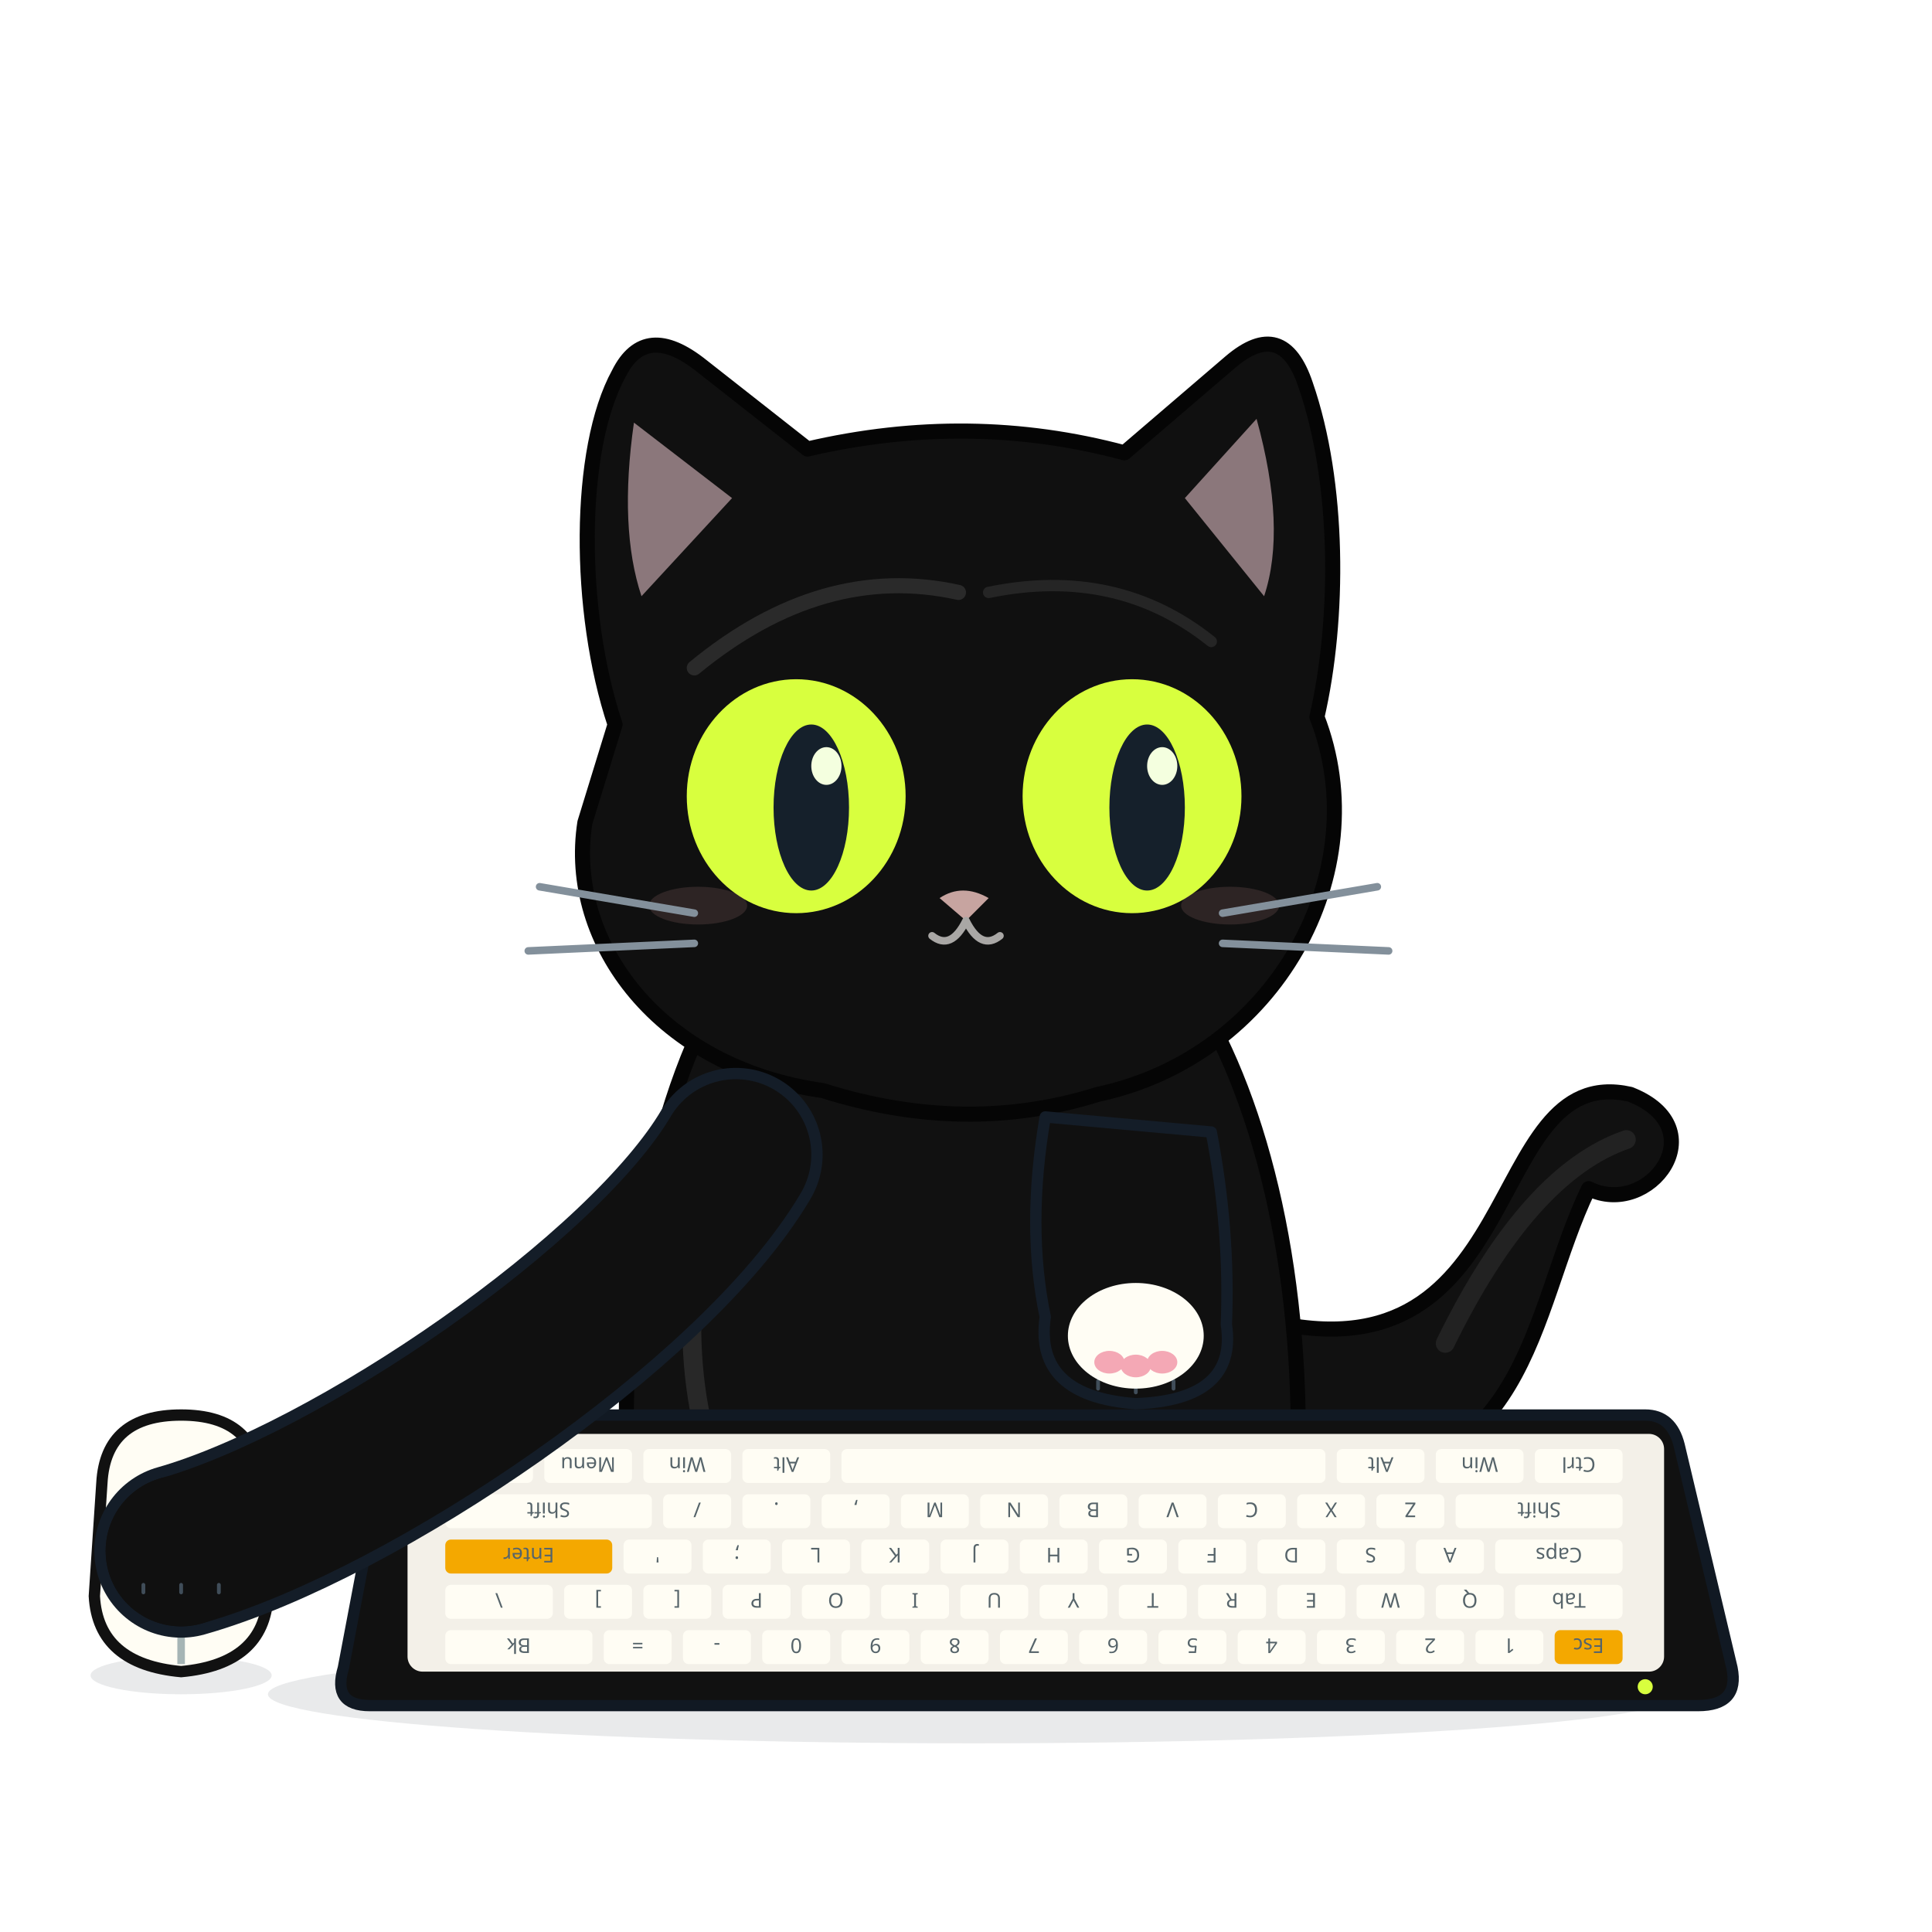
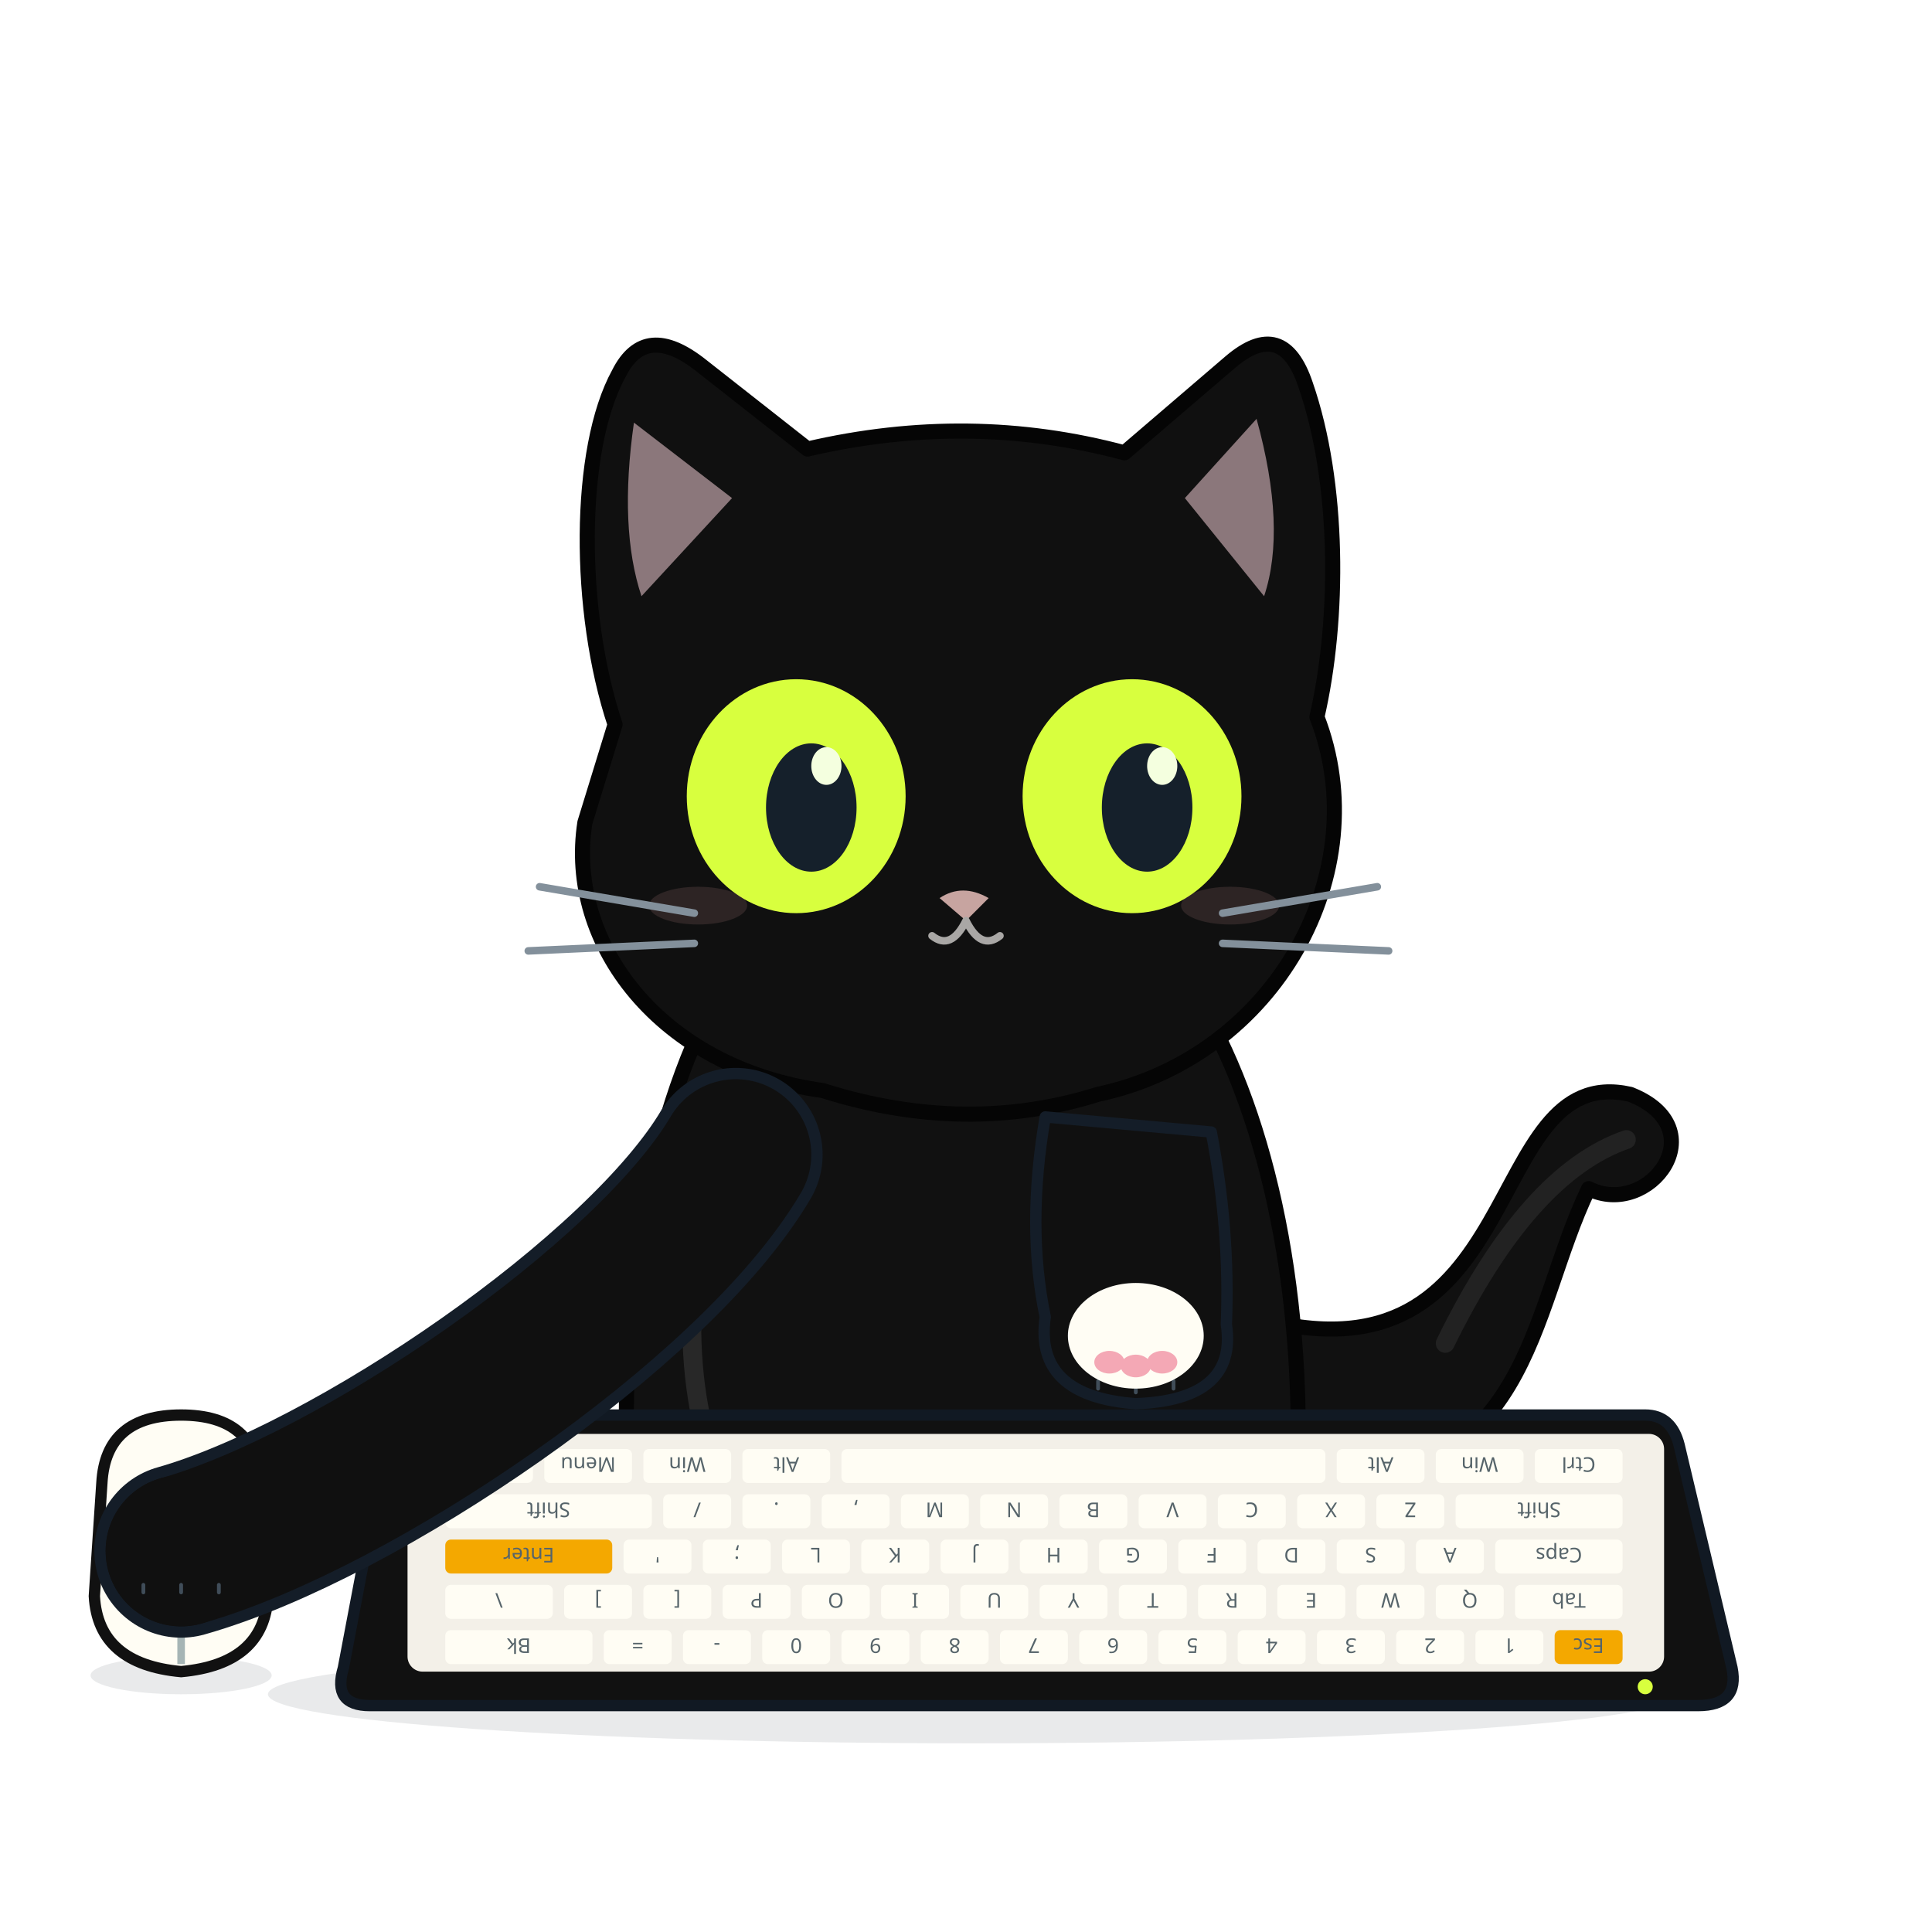
<svg xmlns="http://www.w3.org/2000/svg" width="512" height="512" viewBox="0 0 512 512">
  <ellipse cx="258" cy="449" rx="187" ry="13" fill="#17212d18" />
  <path d="M 332 349 C 406 370 392 281 432 290 C 455 299 437 323 421 315 C 405 348 406 395 345 393 Z" fill="#111111" stroke="#050505" stroke-width="4" stroke-linejoin="round" />
  <path d="M 383 356 Q 405 311 431 302" fill="none" stroke="#222222" stroke-width="5" stroke-linecap="round" />
  <path d="M 198 252 C 176 280 166 332 166 374 Q 163 407 195 413 L 316 413 Q 349 410 344 374 C 343 321 329 278 310 254 Z" fill="#111111" stroke="#050505" stroke-width="4" stroke-linecap="round" stroke-linejoin="round" />
  <path d="M 198 281 Q 176 339 187 381" fill="none" stroke="#282828" stroke-width="5" stroke-linecap="round" stroke-linejoin="round" />
  <ellipse cx="210" cy="398" rx="36" ry="20" fill="#151d28" />
  <ellipse cx="303" cy="398" rx="36" ry="20" fill="#151d28" />
  <path d="M 163 192 C 153 162 153 119 164 99 Q 171 85 186 97 L 214 119 Q 257 109 298 120 L 326 96 Q 340 84 346 102 C 355 128 355 164 349 190 C 365 231 338 280 291 290 Q 256 301 218 289 C 175 283 150 250 155 218 Z" fill="#101010" stroke="#050505" stroke-width="4" stroke-linecap="round" stroke-linejoin="round" />
  <path d="M 168 112 Q 164 140 170 158 L 194 132 Z" fill="#8b777b" stroke="none" stroke-width="1" stroke-linecap="round" stroke-linejoin="round" />
  <path d="M 333 111 Q 341 140 335 158 L 314 132 Z" fill="#8b777b" stroke="none" stroke-width="1" stroke-linecap="round" stroke-linejoin="round" />
-   <path d="M 184 177 Q 218 149 254 157" fill="none" stroke="#2a2a2a" stroke-width="4" stroke-linecap="round" stroke-linejoin="round" />
-   <path d="M 262 157 Q 296 150 321 170" fill="none" stroke="#252525" stroke-width="3" stroke-linecap="round" stroke-linejoin="round" />
  <ellipse cx="211" cy="211" rx="29" ry="31" fill="#d8ff3e" />
-   <ellipse cx="215" cy="214" rx="10" ry="22" fill="#15202b" />
+   <ellipse cx="215" cy="214" rx="12" ry="17" fill="#15202b" />
  <ellipse cx="219" cy="203" rx="4" ry="5" fill="#f4ffdf" />
  <ellipse cx="300" cy="211" rx="29" ry="31" fill="#d8ff3e" />
-   <ellipse cx="304" cy="214" rx="10" ry="22" fill="#15202b" />
+   <ellipse cx="304" cy="214" rx="12" ry="17" fill="#15202b" />
  <ellipse cx="308" cy="203" rx="4" ry="5" fill="#f4ffdf" />
  <ellipse cx="185" cy="240" rx="13" ry="5" fill="#db9e9e24" />
  <ellipse cx="326" cy="240" rx="13" ry="5" fill="#db9e9e24" />
  <path d="M 249 238 Q 255 234 262 238 L 256 244 Z" fill="#c7a4a0" stroke="none" stroke-width="1" stroke-linecap="round" stroke-linejoin="round" />
  <path d="M 256 244 Q 252 252 247 248 M 256 244 Q 260 252 265 248" fill="none" stroke="#a9a7a5" stroke-width="2" stroke-linecap="round" stroke-linejoin="round" />
  <path d="M 184 242 L 143 235" fill="none" stroke="#83909b" stroke-width="2" stroke-linecap="round" stroke-linejoin="round" />
  <path d="M 184 250 L 140 252" fill="none" stroke="#83909b" stroke-width="2" stroke-linecap="round" stroke-linejoin="round" />
  <path d="M 324 242 L 365 235" fill="none" stroke="#83909b" stroke-width="2" stroke-linecap="round" stroke-linejoin="round" />
  <path d="M 324 250 L 368 252" fill="none" stroke="#83909b" stroke-width="2" stroke-linecap="round" stroke-linejoin="round" />
  <path d="M 110 375 L 436 375 Q 443 375 445 383 L 459 442 Q 461 452 450 452 L 98 452 Q 88 452 91 442 L 102 384 Q 103 375 110 375 Z" fill="#111111" stroke="#111923" stroke-width="3" stroke-linecap="round" stroke-linejoin="round" />
  <rect x="108" y="380" width="333" height="63" rx="4" fill="#f3f0e8" />
  <g transform="rotate(180 275 409)">
    <rect x="120" y="377" width="18" height="9" rx="1.5" fill="#f4a800" />
    <text x="129.0" y="383.8" text-anchor="middle" font-family="sans-serif" font-size="5.4" fill="#56646a">Esc</text>
    <rect x="141" y="377" width="18" height="9" rx="1.5" fill="#fffdf4" />
    <text x="150.0" y="383.8" text-anchor="middle" font-family="sans-serif" font-size="5.4" fill="#56646a">1</text>
    <rect x="162" y="377" width="18" height="9" rx="1.5" fill="#fffdf4" />
    <text x="171.0" y="383.8" text-anchor="middle" font-family="sans-serif" font-size="5.4" fill="#56646a">2</text>
    <rect x="183" y="377" width="18" height="9" rx="1.5" fill="#fffdf4" />
    <text x="192.0" y="383.8" text-anchor="middle" font-family="sans-serif" font-size="5.4" fill="#56646a">3</text>
    <rect x="204" y="377" width="18" height="9" rx="1.5" fill="#fffdf4" />
    <text x="213.0" y="383.8" text-anchor="middle" font-family="sans-serif" font-size="5.4" fill="#56646a">4</text>
    <rect x="225" y="377" width="18" height="9" rx="1.5" fill="#fffdf4" />
    <text x="234.0" y="383.8" text-anchor="middle" font-family="sans-serif" font-size="5.4" fill="#56646a">5</text>
    <rect x="246" y="377" width="18" height="9" rx="1.5" fill="#fffdf4" />
    <text x="255.0" y="383.8" text-anchor="middle" font-family="sans-serif" font-size="5.4" fill="#56646a">6</text>
    <rect x="267" y="377" width="18" height="9" rx="1.5" fill="#fffdf4" />
    <text x="276.0" y="383.8" text-anchor="middle" font-family="sans-serif" font-size="5.4" fill="#56646a">7</text>
    <rect x="288" y="377" width="18" height="9" rx="1.5" fill="#fffdf4" />
    <text x="297.0" y="383.8" text-anchor="middle" font-family="sans-serif" font-size="5.4" fill="#56646a">8</text>
    <rect x="309" y="377" width="18" height="9" rx="1.5" fill="#fffdf4" />
    <text x="318.0" y="383.8" text-anchor="middle" font-family="sans-serif" font-size="5.4" fill="#56646a">9</text>
    <rect x="330" y="377" width="18" height="9" rx="1.5" fill="#fffdf4" />
    <text x="339.0" y="383.8" text-anchor="middle" font-family="sans-serif" font-size="5.4" fill="#56646a">0</text>
    <rect x="351" y="377" width="18" height="9" rx="1.5" fill="#fffdf4" />
    <text x="360.0" y="383.8" text-anchor="middle" font-family="sans-serif" font-size="5.4" fill="#56646a">-</text>
    <rect x="372" y="377" width="18" height="9" rx="1.5" fill="#fffdf4" />
    <text x="381.0" y="383.8" text-anchor="middle" font-family="sans-serif" font-size="5.4" fill="#56646a">=</text>
    <rect x="393" y="377" width="39" height="9" rx="1.5" fill="#fffdf4" />
    <text x="412.5" y="383.8" text-anchor="middle" font-family="sans-serif" font-size="5.4" fill="#56646a">Bk</text>
    <rect x="120" y="389" width="28.5" height="9" rx="1.5" fill="#fffdf4" />
    <text x="134.25" y="395.8" text-anchor="middle" font-family="sans-serif" font-size="5.4" fill="#56646a">Tab</text>
    <rect x="151.5" y="389" width="18" height="9" rx="1.5" fill="#fffdf4" />
    <text x="160.5" y="395.8" text-anchor="middle" font-family="sans-serif" font-size="5.4" fill="#56646a">Q</text>
    <rect x="172.5" y="389" width="18" height="9" rx="1.5" fill="#fffdf4" />
    <text x="181.5" y="395.8" text-anchor="middle" font-family="sans-serif" font-size="5.4" fill="#56646a">W</text>
    <rect x="193.5" y="389" width="18" height="9" rx="1.5" fill="#fffdf4" />
    <text x="202.5" y="395.8" text-anchor="middle" font-family="sans-serif" font-size="5.4" fill="#56646a">E</text>
    <rect x="214.5" y="389" width="18" height="9" rx="1.5" fill="#fffdf4" />
    <text x="223.5" y="395.8" text-anchor="middle" font-family="sans-serif" font-size="5.4" fill="#56646a">R</text>
    <rect x="235.5" y="389" width="18" height="9" rx="1.5" fill="#fffdf4" />
    <text x="244.5" y="395.8" text-anchor="middle" font-family="sans-serif" font-size="5.4" fill="#56646a">T</text>
    <rect x="256.5" y="389" width="18" height="9" rx="1.5" fill="#fffdf4" />
    <text x="265.5" y="395.8" text-anchor="middle" font-family="sans-serif" font-size="5.4" fill="#56646a">Y</text>
    <rect x="277.5" y="389" width="18" height="9" rx="1.5" fill="#fffdf4" />
    <text x="286.5" y="395.8" text-anchor="middle" font-family="sans-serif" font-size="5.4" fill="#56646a">U</text>
    <rect x="298.5" y="389" width="18" height="9" rx="1.5" fill="#fffdf4" />
    <text x="307.5" y="395.8" text-anchor="middle" font-family="sans-serif" font-size="5.4" fill="#56646a">I</text>
    <rect x="319.5" y="389" width="18" height="9" rx="1.5" fill="#fffdf4" />
    <text x="328.5" y="395.8" text-anchor="middle" font-family="sans-serif" font-size="5.4" fill="#56646a">O</text>
    <rect x="340.5" y="389" width="18" height="9" rx="1.5" fill="#fffdf4" />
    <text x="349.5" y="395.8" text-anchor="middle" font-family="sans-serif" font-size="5.4" fill="#56646a">P</text>
    <rect x="361.5" y="389" width="18" height="9" rx="1.5" fill="#fffdf4" />
    <text x="370.5" y="395.8" text-anchor="middle" font-family="sans-serif" font-size="5.4" fill="#56646a">[</text>
    <rect x="382.5" y="389" width="18" height="9" rx="1.5" fill="#fffdf4" />
    <text x="391.5" y="395.8" text-anchor="middle" font-family="sans-serif" font-size="5.4" fill="#56646a">]</text>
    <rect x="403.5" y="389" width="28.5" height="9" rx="1.5" fill="#fffdf4" />
    <text x="417.75" y="395.8" text-anchor="middle" font-family="sans-serif" font-size="5.4" fill="#56646a">\</text>
    <rect x="120" y="401" width="33.75" height="9" rx="1.5" fill="#fffdf4" />
    <text x="136.875" y="407.8" text-anchor="middle" font-family="sans-serif" font-size="5.4" fill="#56646a">Caps</text>
    <rect x="156.75" y="401" width="18" height="9" rx="1.5" fill="#fffdf4" />
    <text x="165.75" y="407.8" text-anchor="middle" font-family="sans-serif" font-size="5.4" fill="#56646a">A</text>
    <rect x="177.75" y="401" width="18" height="9" rx="1.5" fill="#fffdf4" />
    <text x="186.75" y="407.8" text-anchor="middle" font-family="sans-serif" font-size="5.4" fill="#56646a">S</text>
    <rect x="198.75" y="401" width="18" height="9" rx="1.5" fill="#fffdf4" />
    <text x="207.75" y="407.8" text-anchor="middle" font-family="sans-serif" font-size="5.4" fill="#56646a">D</text>
    <rect x="219.75" y="401" width="18" height="9" rx="1.5" fill="#fffdf4" />
    <text x="228.75" y="407.8" text-anchor="middle" font-family="sans-serif" font-size="5.4" fill="#56646a">F</text>
    <rect x="240.75" y="401" width="18" height="9" rx="1.5" fill="#fffdf4" />
    <text x="249.75" y="407.8" text-anchor="middle" font-family="sans-serif" font-size="5.4" fill="#56646a">G</text>
    <rect x="261.75" y="401" width="18" height="9" rx="1.5" fill="#fffdf4" />
    <text x="270.75" y="407.8" text-anchor="middle" font-family="sans-serif" font-size="5.4" fill="#56646a">H</text>
    <rect x="282.75" y="401" width="18" height="9" rx="1.5" fill="#fffdf4" />
    <text x="291.75" y="407.8" text-anchor="middle" font-family="sans-serif" font-size="5.4" fill="#56646a">J</text>
    <rect x="303.75" y="401" width="18" height="9" rx="1.5" fill="#fffdf4" />
    <text x="312.75" y="407.8" text-anchor="middle" font-family="sans-serif" font-size="5.4" fill="#56646a">K</text>
    <rect x="324.75" y="401" width="18" height="9" rx="1.5" fill="#fffdf4" />
    <text x="333.75" y="407.8" text-anchor="middle" font-family="sans-serif" font-size="5.4" fill="#56646a">L</text>
    <rect x="345.75" y="401" width="18" height="9" rx="1.5" fill="#fffdf4" />
    <text x="354.75" y="407.8" text-anchor="middle" font-family="sans-serif" font-size="5.4" fill="#56646a">;</text>
    <rect x="366.75" y="401" width="18" height="9" rx="1.5" fill="#fffdf4" />
    <text x="375.75" y="407.8" text-anchor="middle" font-family="sans-serif" font-size="5.4" fill="#56646a">'</text>
    <rect x="387.75" y="401" width="44.25" height="9" rx="1.5" fill="#f4a800" />
    <text x="409.875" y="407.8" text-anchor="middle" font-family="sans-serif" font-size="5.4" fill="#56646a">Enter</text>
    <rect x="120" y="413" width="44.25" height="9" rx="1.5" fill="#fffdf4" />
    <text x="142.125" y="419.8" text-anchor="middle" font-family="sans-serif" font-size="5.4" fill="#56646a">Shift</text>
    <rect x="167.25" y="413" width="18" height="9" rx="1.5" fill="#fffdf4" />
    <text x="176.25" y="419.8" text-anchor="middle" font-family="sans-serif" font-size="5.4" fill="#56646a">Z</text>
    <rect x="188.25" y="413" width="18" height="9" rx="1.5" fill="#fffdf4" />
    <text x="197.25" y="419.8" text-anchor="middle" font-family="sans-serif" font-size="5.4" fill="#56646a">X</text>
    <rect x="209.25" y="413" width="18" height="9" rx="1.5" fill="#fffdf4" />
    <text x="218.25" y="419.8" text-anchor="middle" font-family="sans-serif" font-size="5.4" fill="#56646a">C</text>
    <rect x="230.25" y="413" width="18" height="9" rx="1.5" fill="#fffdf4" />
    <text x="239.25" y="419.8" text-anchor="middle" font-family="sans-serif" font-size="5.4" fill="#56646a">V</text>
    <rect x="251.25" y="413" width="18" height="9" rx="1.5" fill="#fffdf4" />
    <text x="260.25" y="419.8" text-anchor="middle" font-family="sans-serif" font-size="5.4" fill="#56646a">B</text>
    <rect x="272.25" y="413" width="18" height="9" rx="1.5" fill="#fffdf4" />
    <text x="281.25" y="419.8" text-anchor="middle" font-family="sans-serif" font-size="5.4" fill="#56646a">N</text>
    <rect x="293.25" y="413" width="18" height="9" rx="1.5" fill="#fffdf4" />
    <text x="302.25" y="419.8" text-anchor="middle" font-family="sans-serif" font-size="5.4" fill="#56646a">M</text>
    <rect x="314.25" y="413" width="18" height="9" rx="1.5" fill="#fffdf4" />
    <text x="323.25" y="419.8" text-anchor="middle" font-family="sans-serif" font-size="5.4" fill="#56646a">,</text>
    <rect x="335.25" y="413" width="18" height="9" rx="1.5" fill="#fffdf4" />
    <text x="344.25" y="419.8" text-anchor="middle" font-family="sans-serif" font-size="5.4" fill="#56646a">.</text>
    <rect x="356.25" y="413" width="18" height="9" rx="1.5" fill="#fffdf4" />
    <text x="365.25" y="419.8" text-anchor="middle" font-family="sans-serif" font-size="5.4" fill="#56646a">/</text>
    <rect x="377.25" y="413" width="54.75" height="9" rx="1.5" fill="#fffdf4" />
    <text x="404.625" y="419.8" text-anchor="middle" font-family="sans-serif" font-size="5.4" fill="#56646a">Shift</text>
    <rect x="120" y="425" width="23.25" height="9" rx="1.5" fill="#fffdf4" />
    <text x="131.625" y="431.8" text-anchor="middle" font-family="sans-serif" font-size="5.4" fill="#56646a">Ctrl</text>
    <rect x="146.25" y="425" width="23.25" height="9" rx="1.5" fill="#fffdf4" />
    <text x="157.875" y="431.8" text-anchor="middle" font-family="sans-serif" font-size="5.4" fill="#56646a">Win</text>
    <rect x="172.5" y="425" width="23.25" height="9" rx="1.5" fill="#fffdf4" />
    <text x="184.125" y="431.8" text-anchor="middle" font-family="sans-serif" font-size="5.4" fill="#56646a">Alt</text>
    <rect x="198.75" y="425" width="128.25" height="9" rx="1.5" fill="#fffdf4" />
    <text x="262.875" y="431.8" text-anchor="middle" font-family="sans-serif" font-size="5.4" fill="#56646a" />
    <rect x="330.0" y="425" width="23.25" height="9" rx="1.5" fill="#fffdf4" />
    <text x="341.625" y="431.8" text-anchor="middle" font-family="sans-serif" font-size="5.4" fill="#56646a">Alt</text>
    <rect x="356.25" y="425" width="23.25" height="9" rx="1.5" fill="#fffdf4" />
    <text x="367.875" y="431.8" text-anchor="middle" font-family="sans-serif" font-size="5.4" fill="#56646a">Win</text>
    <rect x="382.5" y="425" width="23.25" height="9" rx="1.5" fill="#fffdf4" />
    <text x="394.125" y="431.8" text-anchor="middle" font-family="sans-serif" font-size="5.4" fill="#56646a">Menu</text>
    <rect x="408.75" y="425" width="23.25" height="9" rx="1.5" fill="#fffdf4" />
    <text x="420.375" y="431.8" text-anchor="middle" font-family="sans-serif" font-size="5.4" fill="#56646a">Ctrl</text>
  </g>
  <ellipse cx="436" cy="447" rx="2" ry="2" fill="#d8ff3e" />
  <g transform="translate(0 0)">
    <ellipse cx="48" cy="444" rx="24" ry="5" fill="#17212d18" />
    <path d="M 27 393 Q 28 375 48 375 Q 68 375 69 393 L 71 423 Q 70 441 48 443 Q 26 441 25 423 Z" fill="#fffdf4" stroke="#111111" stroke-width="3" />
    <path d="M 26 410 H 70 M 48 410 V 441" fill="none" stroke="#a6b5b5" stroke-width="2" />
    <rect x="45" y="416" width="6" height="13" rx="3" fill="#c7c7bd" />
  </g>
  <path d="M 195 306 C 172 345 94 398 48 411" fill="none" stroke="#141d28" stroke-width="46" stroke-linecap="round" stroke-linejoin="round" />
  <path d="M 195 306 C 172 345 94 398 48 411" fill="none" stroke="#101010" stroke-width="40" stroke-linecap="round" stroke-linejoin="round" />
  <ellipse cx="48" cy="411" rx="20" ry="20" fill="#101010" />
  <path d="M 38 420 l 0 2" fill="none" stroke="#404d59" stroke-width="1" stroke-linecap="round" stroke-linejoin="round" />
  <path d="M 48 420 l 0 2" fill="none" stroke="#404d59" stroke-width="1" stroke-linecap="round" stroke-linejoin="round" />
  <path d="M 58 420 l 0 2" fill="none" stroke="#404d59" stroke-width="1" stroke-linecap="round" stroke-linejoin="round" />
  <path d="M 277 296 Q 272 325 277 349 Q 274 370 301 372 Q 328 371 325 351 Q 326 326 321 300 Z" fill="#101010" stroke="#141d28" stroke-width="3" stroke-linecap="round" stroke-linejoin="round" />
  <path d="M 291 366 l 0 2 M 301 367 l 0 2 M 311 366 l 0 2" fill="none" stroke="#404d59" stroke-width="1" stroke-linecap="round" stroke-linejoin="round" />
  <ellipse cx="301" cy="354" rx="18" ry="14" fill="#fffdf4" />
  <ellipse cx="294" cy="361" rx="4" ry="3" fill="#f4a8b5" />
  <ellipse cx="301" cy="362" rx="4" ry="3" fill="#f4a8b5" />
  <ellipse cx="308" cy="361" rx="4" ry="3" fill="#f4a8b5" />
</svg>
